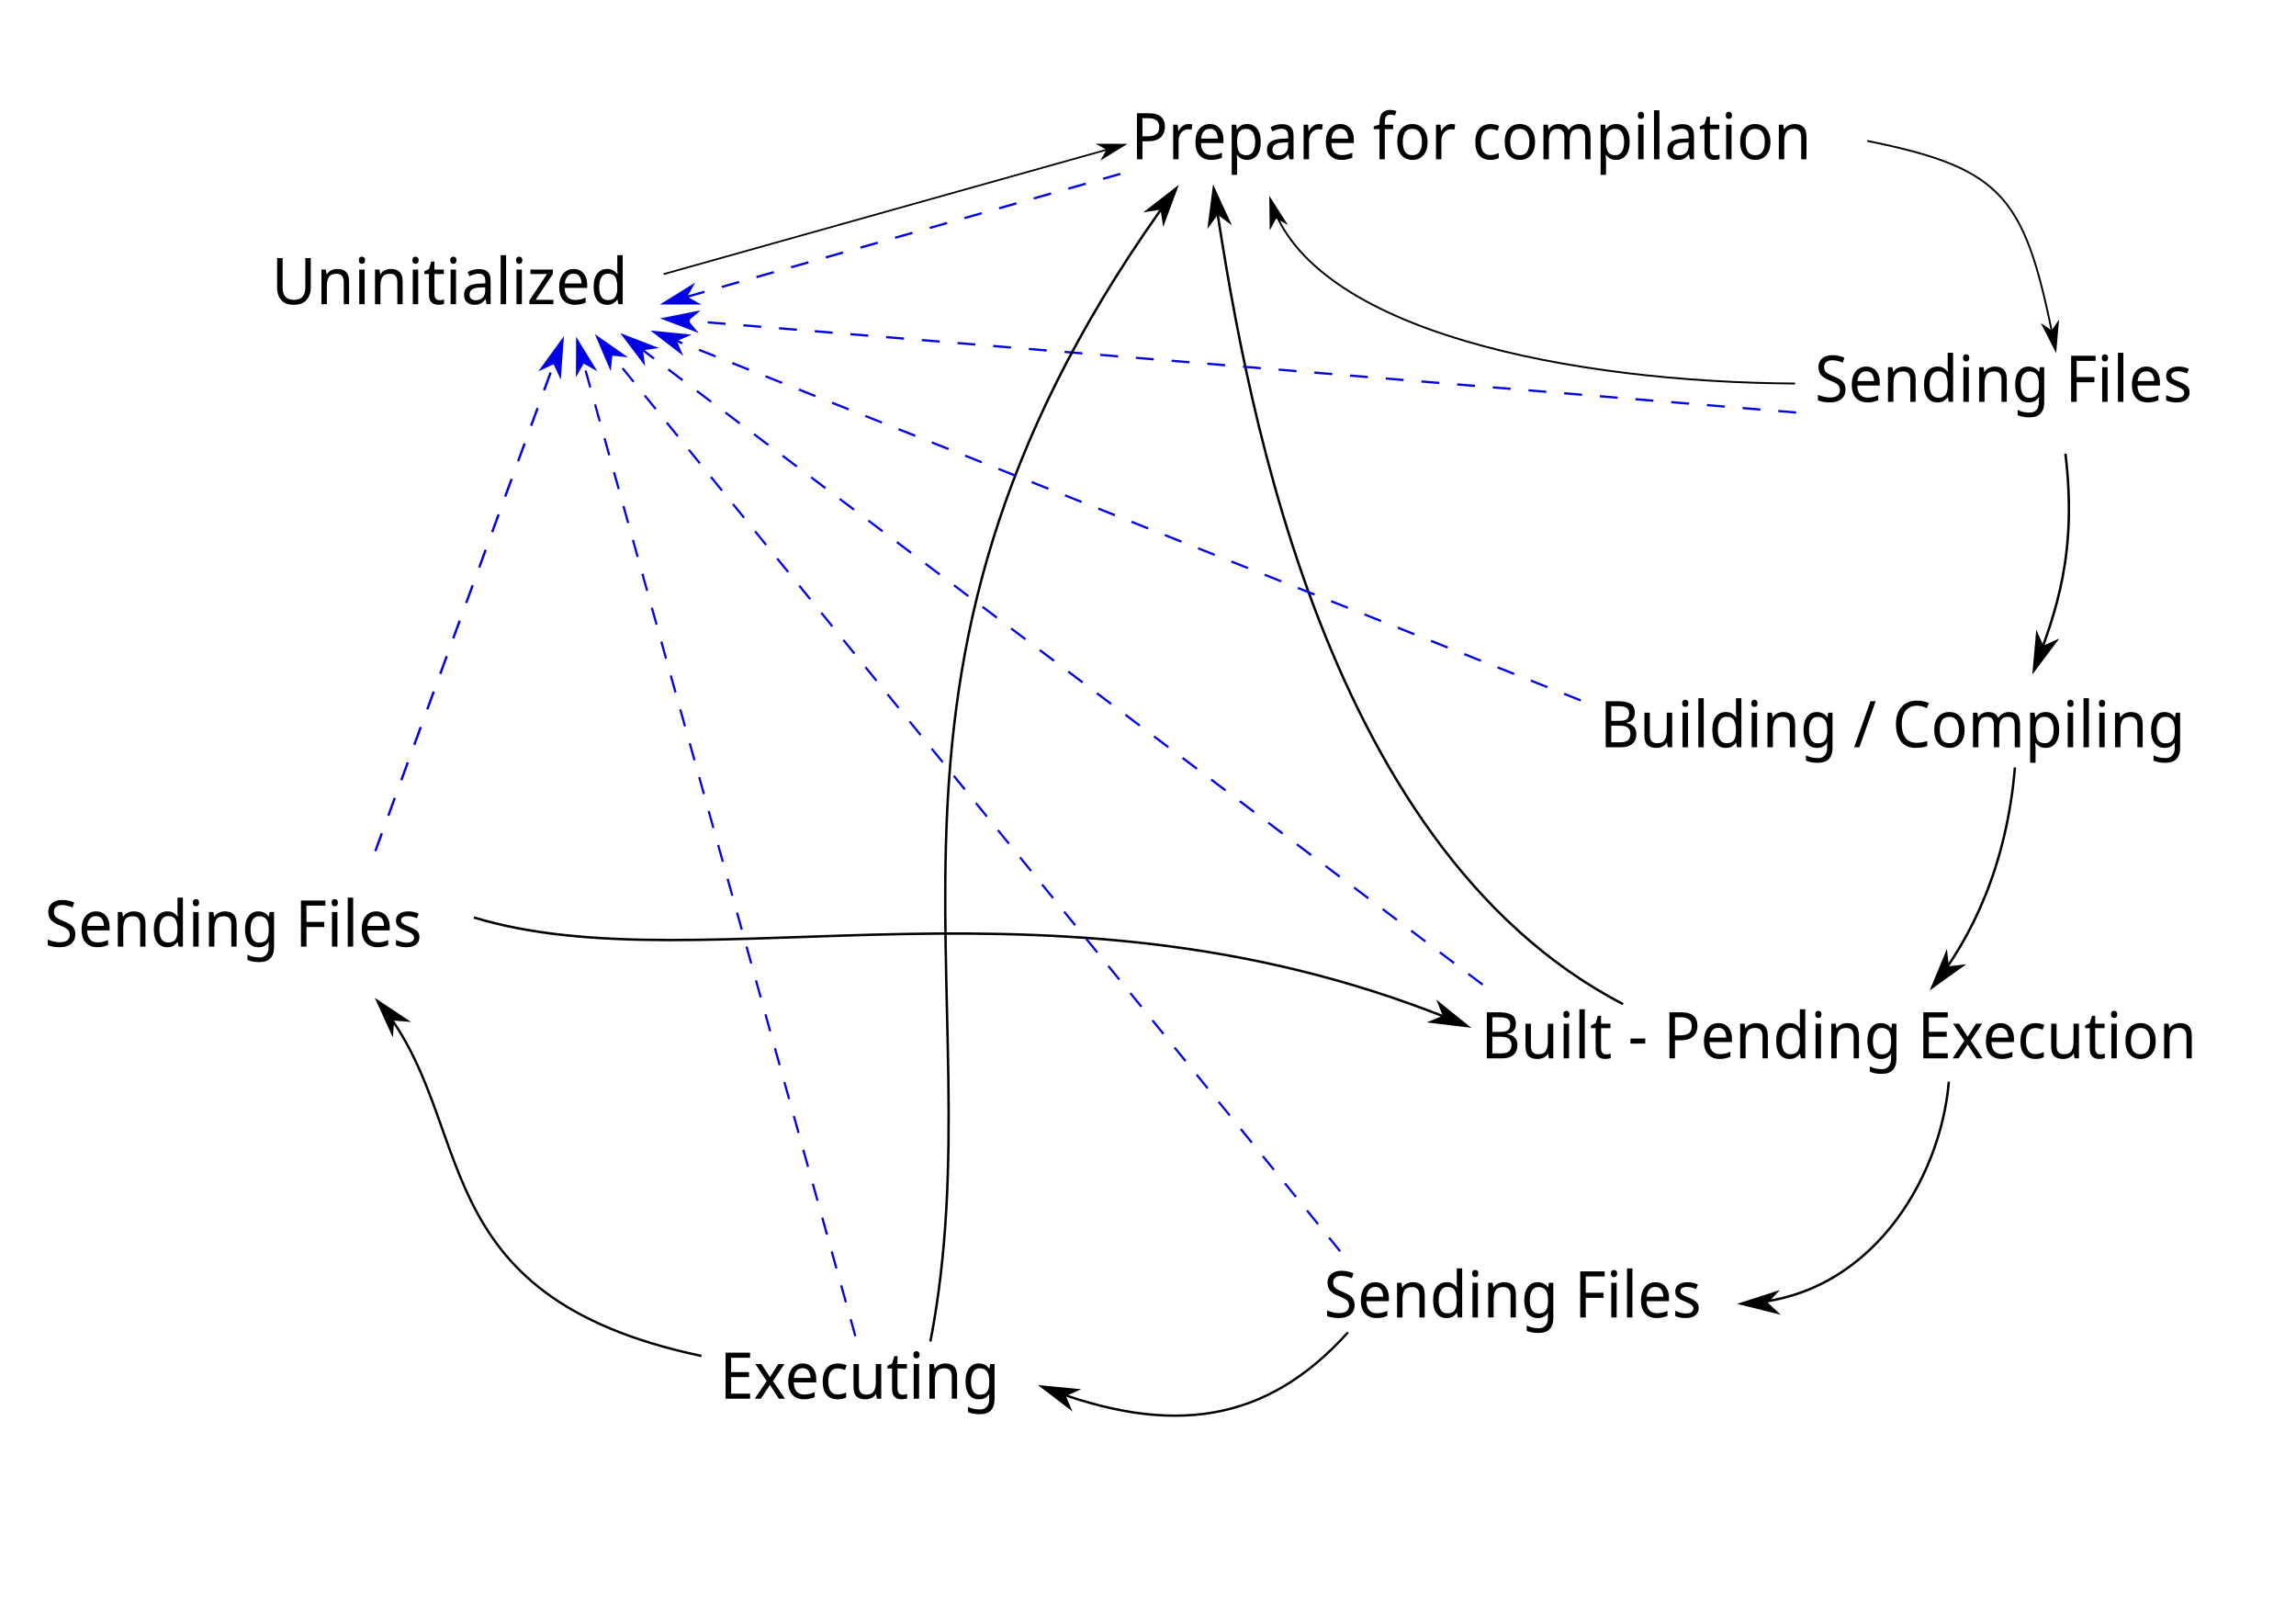
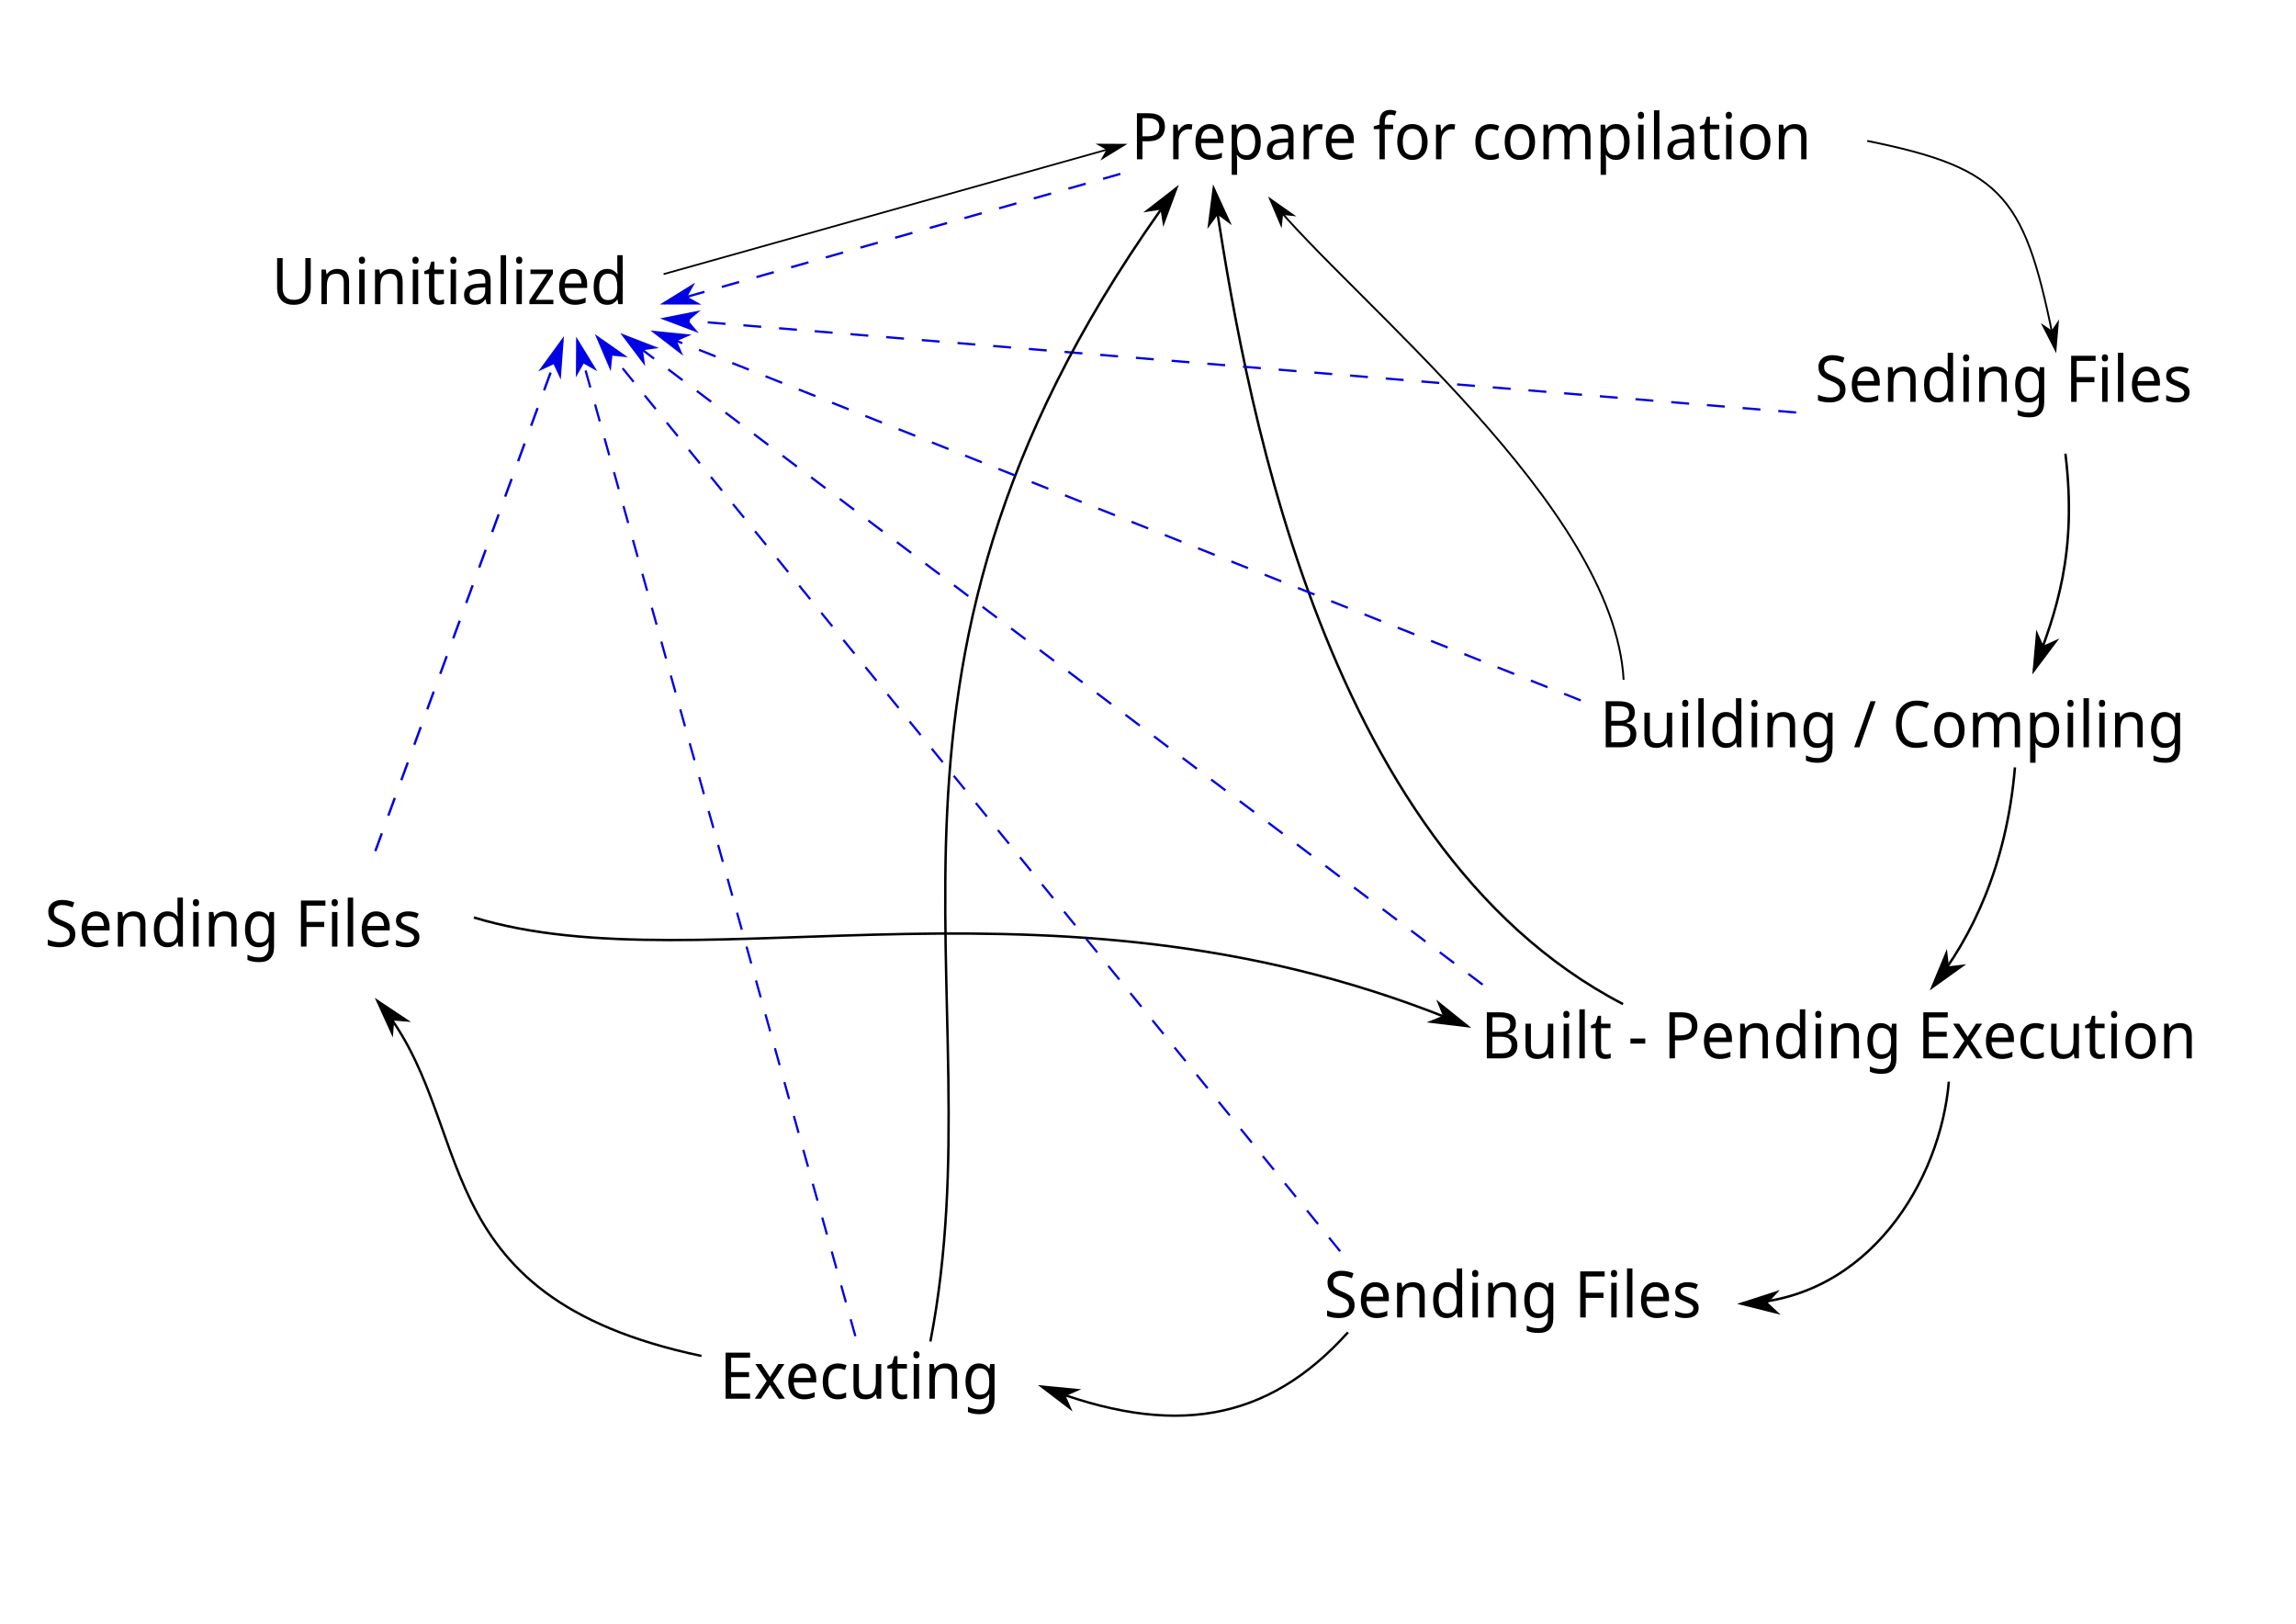
<svg xmlns="http://www.w3.org/2000/svg" width="297mm" height="210mm" viewBox="0 0 297 210" version="1.1" id="svg5">
  <defs id="defs2">
    <marker style="overflow:visible;" id="marker41550" refX="0.0" refY="0.0" orient="auto">
      <path transform="scale(0.8) rotate(180) translate(12.5,0)" style="fill-rule:evenodd;fill:context-stroke;stroke:context-stroke;stroke-width:1.0pt;" d="M 0.0,0.0 L 5.0,-5.0 L -12.5,0.0 L 5.0,5.0 L 0.0,0.0 z " id="path41548" />
    </marker>
    <marker style="overflow:visible;" id="Arrow1Lend" refX="0.0" refY="0.0" orient="auto">
      <path transform="scale(0.8) rotate(180) translate(12.5,0)" style="fill-rule:evenodd;fill:context-stroke;stroke:context-stroke;stroke-width:1.0pt;" d="M 0.0,0.0 L 5.0,-5.0 L -12.5,0.0 L 5.0,5.0 L 0.0,0.0 z " id="path41244" />
    </marker>
    <marker style="overflow:visible" id="Arrow1Lend-3" refX="0" refY="0" orient="auto">
      <path transform="matrix(-0.8,0,0,-0.8,-10,0)" style="fill:context-stroke;fill-rule:evenodd;stroke:context-stroke;stroke-width:1pt" d="M 0,0 5,-5 -12.5,0 5,5 Z" id="path41244-1" />
    </marker>
    <marker style="overflow:visible" id="Arrow1Lend-2" refX="0" refY="0" orient="auto">
      <path transform="matrix(-0.8,0,0,-0.8,-10,0)" style="fill:context-stroke;fill-rule:evenodd;stroke:context-stroke;stroke-width:1pt" d="M 0,0 5,-5 -12.5,0 5,5 Z" id="path41244-5" />
    </marker>
    <marker style="overflow:visible" id="Arrow1Lend-34" refX="0" refY="0" orient="auto">
      <path transform="matrix(-0.8,0,0,-0.8,-10,0)" style="fill:context-stroke;fill-rule:evenodd;stroke:context-stroke;stroke-width:1pt" d="M 0,0 5,-5 -12.5,0 5,5 Z" id="path41244-9" />
    </marker>
    <marker style="overflow:visible" id="Arrow1Lend-7" refX="0" refY="0" orient="auto">
      <path transform="matrix(-0.8,0,0,-0.8,-10,0)" style="fill:context-stroke;fill-rule:evenodd;stroke:context-stroke;stroke-width:1pt" d="M 0,0 5,-5 -12.5,0 5,5 Z" id="path41244-97" />
    </marker>
    <marker style="overflow:visible" id="marker41550-3" refX="0" refY="0" orient="auto">
      <path transform="matrix(-0.8,0,0,-0.8,-10,0)" style="fill:context-stroke;fill-rule:evenodd;stroke:context-stroke;stroke-width:1pt" d="M 0,0 5,-5 -12.5,0 5,5 Z" id="path41548-1" />
    </marker>
    <marker style="overflow:visible" id="Arrow1Lend-35" refX="0" refY="0" orient="auto">
      <path transform="matrix(-0.8,0,0,-0.8,-10,0)" style="fill:context-stroke;fill-rule:evenodd;stroke:context-stroke;stroke-width:1pt" d="M 0,0 5,-5 -12.5,0 5,5 Z" id="path41244-6" />
    </marker>
    <marker style="overflow:visible" id="Arrow1Lend-35-9" refX="0" refY="0" orient="auto">
      <path transform="matrix(-0.8,0,0,-0.8,-10,0)" style="fill:context-stroke;fill-rule:evenodd;stroke:context-stroke;stroke-width:1pt" d="M 0,0 5,-5 -12.5,0 5,5 Z" id="path41244-6-1" />
    </marker>
    <marker style="overflow:visible" id="Arrow1Lend-2-7" refX="0" refY="0" orient="auto">
      <path transform="matrix(-0.8,0,0,-0.8,-10,0)" style="fill:context-stroke;fill-rule:evenodd;stroke:context-stroke;stroke-width:1pt" d="M 0,0 5,-5 -12.5,0 5,5 Z" id="path41244-5-0" />
    </marker>
    <marker style="overflow:visible" id="Arrow1Lend-2-7-3" refX="0" refY="0" orient="auto">
      <path transform="matrix(-0.8,0,0,-0.8,-10,0)" style="fill:context-stroke;fill-rule:evenodd;stroke:context-stroke;stroke-width:1pt" d="M 0,0 5,-5 -12.5,0 5,5 Z" id="path41244-5-0-6" />
    </marker>
  </defs>
  <g id="layer1">
    <text xml:space="preserve" style="font-size:8.123px;line-height:1.25;font-family:sans-serif;stroke-width:0.305" x="36.091" y="38.295" id="text1442" transform="scale(0.9734543,1.02727)">
      <tspan id="tspan1440" style="font-size:8.123px;stroke-width:0.305" x="36.091" y="38.295">Uninitialized</tspan>
    </text>
    <text xml:space="preserve" style="font-size:8.123px;line-height:1.25;font-family:sans-serif;stroke-width:0.305" x="150.296" y="20.053" id="text13794" transform="scale(0.9734543,1.02727)">
      <tspan id="tspan13792" style="stroke-width:0.305" x="150.296" y="20.053">Prepare for compilation</tspan>
    </text>
    <text xml:space="preserve" style="font-size:8.123px;line-height:1.25;font-family:sans-serif;stroke-width:0.305" x="212.592" y="94.081" id="text16086" transform="scale(0.9734543,1.02727)">
      <tspan id="tspan16084" style="stroke-width:0.305" x="212.592" y="94.081">Building / Compiling</tspan>
    </text>
    <text xml:space="preserve" style="font-size:8.123px;line-height:1.25;font-family:sans-serif;stroke-width:0.305" x="196.793" y="133.247" id="text18102" transform="scale(0.9734543,1.02727)">
      <tspan id="tspan18100" style="stroke-width:0.305" x="196.793" y="133.247">Built - Pending Execution</tspan>
    </text>
    <text xml:space="preserve" style="font-size:8.123px;line-height:1.25;font-family:sans-serif;stroke-width:0.305" x="95.642" y="176.099" id="text20944" transform="scale(0.9734543,1.02727)">
      <tspan id="tspan20942" style="stroke-width:0.305" x="95.642" y="176.099">Executing</tspan>
    </text>
    <text xml:space="preserve" style="font-size:8.123px;line-height:1.25;font-family:sans-serif;stroke-width:0.305" x="5.928" y="119.178" id="text22370" transform="scale(0.9734543,1.02727)">
      <tspan id="tspan22368" style="stroke-width:0.305" x="5.928" y="119.178">Sending Files</tspan>
    </text>
    <text xml:space="preserve" style="font-size:8.123px;line-height:1.25;font-family:sans-serif;stroke-width:0.305" x="241.157" y="50.589" id="text22370-3" transform="scale(0.9734543,1.02727)">
      <tspan id="tspan22368-6" style="stroke-width:0.305" x="241.157" y="50.589">Sending Files</tspan>
    </text>
    <text xml:space="preserve" style="font-size:8.123px;line-height:1.25;font-family:sans-serif;stroke-width:0.305" x="175.922" y="165.867" id="text22370-3-7" transform="scale(0.9734543,1.02727)">
      <tspan id="tspan22368-6-5" style="stroke-width:0.305" x="175.922" y="165.867">Sending Files</tspan>
    </text>
    <path style="fill:none;stroke:#000000;stroke-width:0.223px;stroke-linecap:butt;stroke-linejoin:miter;stroke-opacity:1;marker-end:url(#Arrow1Lend)" d="M 85.84,35.455 145.428,18.724" id="path41157" />
    <path style="fill:none;stroke:#000000;stroke-width:0.237px;stroke-linecap:butt;stroke-linejoin:miter;stroke-opacity:1;marker-end:url(#Arrow1Lend)" d="m 241.538,18.224 c 17.971,3.627 20.491,7.331 24.351,27.009" id="path41542" />
    <path style="fill:none;stroke:#000000;stroke-width:0.315;stroke-linecap:butt;stroke-linejoin:miter;stroke-miterlimit:4;stroke-dasharray:none;stroke-opacity:1;marker-end:url(#Arrow1Lend)" d="m 267.173,58.678 c 1.556,12.846 -1.19,20.492 -4.063,27.985" id="path41544" />
    <path style="fill:none;stroke:#000000;stroke-width:0.315;stroke-linecap:butt;stroke-linejoin:miter;stroke-miterlimit:4;stroke-dasharray:none;stroke-opacity:1;marker-end:url(#Arrow1Lend-35)" d="m 260.643,99.253 c -1.069,12.716 -5.588,21.996 -10.649,28.371" id="path41544-2" />
    <path style="fill:none;stroke:#000000;stroke-width:0.315;stroke-linecap:butt;stroke-linejoin:miter;stroke-miterlimit:4;stroke-dasharray:none;stroke-opacity:1;marker-end:url(#Arrow1Lend-35-9)" d="m 252.093,139.899 c -1.069,12.716 -10.289,28.162 -26.788,28.711" id="path41544-2-2" />
    <path style="fill:none;stroke:#000000;stroke-width:0.305px;stroke-linecap:butt;stroke-linejoin:miter;stroke-opacity:1;marker-end:url(#marker41550)" d="m 174.369,172.313 c -10.449,11.625 -22.692,13.653 -39.559,7.04" id="path41546" />
    <path style="fill:none;stroke:#000000;stroke-width:0.315;stroke-linecap:butt;stroke-linejoin:miter;stroke-miterlimit:4;stroke-dasharray:none;stroke-opacity:1;marker-end:url(#marker41550)" d="M 209.951,129.865 C 170.121,109.205 160.624,48.112 157.008,24.436" id="path41558" />
    <path style="fill:none;stroke:#000000;stroke-width:0.305px;stroke-linecap:butt;stroke-linejoin:miter;stroke-opacity:1;marker-end:url(#Arrow1Lend)" d="M 90.737,175.37 C 53.882,167.605 62.094,145.03 48.862,129.503" id="path41560" />
    <path style="fill:none;stroke:#000000;stroke-width:0.315;stroke-linecap:butt;stroke-linejoin:miter;stroke-miterlimit:4;stroke-dasharray:none;stroke-opacity:1;marker-end:url(#Arrow1Lend)" d="m 61.3,118.663 c 29.918,9.086 76.006,-8.073 128.461,14.03" id="path41562" />
    <path style="fill:none;stroke:#0000e5;stroke-width:0.305;stroke-linecap:butt;stroke-linejoin:miter;stroke-miterlimit:4;stroke-dasharray:2.441, 2.441;stroke-dashoffset:0;stroke-opacity:1;marker-end:url(#Arrow1Lend)" d="M 48.552,110.074 72.744,44.032" id="path48063" />
    <path style="fill:none;stroke:#0000e5;stroke-width:0.284;stroke-linecap:butt;stroke-linejoin:miter;stroke-miterlimit:4;stroke-dasharray:2.275, 2.275;stroke-dashoffset:0;stroke-opacity:1;marker-end:url(#Arrow1Lend-7)" d="M 110.648,172.816 74.676,44.079" id="path48063-9" />
    <path style="fill:none;stroke:#0000e5;stroke-width:0.29;stroke-linecap:butt;stroke-linejoin:miter;stroke-miterlimit:4;stroke-dasharray:2.316, 2.316;stroke-dashoffset:0;stroke-opacity:1;marker-end:url(#Arrow1Lend-2)" d="M 232.338,53.349 85.938,41.226" id="path48063-3" />
    <path style="fill:none;stroke:#0000e5;stroke-width:0.291;stroke-linecap:butt;stroke-linejoin:miter;stroke-miterlimit:4;stroke-dasharray:2.33, 2.33;stroke-dashoffset:0;stroke-opacity:1;marker-end:url(#Arrow1Lend-3)" d="M 144.927,22.488 85.897,39.226" id="path48063-5" />
    <path style="fill:none;stroke:#0000e5;stroke-width:0.283;stroke-linecap:butt;stroke-linejoin:miter;stroke-miterlimit:4;stroke-dasharray:2.264, 2.264;stroke-dashoffset:0;stroke-opacity:1;marker-end:url(#Arrow1Lend-34)" d="M 173.35,161.829 77.292,43.637" id="path48063-37" />
-     <path style="fill:none;stroke:#000000;stroke-width:0.242;stroke-linecap:butt;stroke-linejoin:miter;stroke-miterlimit:4;stroke-dasharray:none;stroke-opacity:1;marker-end:url(#marker41550-3)" d="m 232.206,49.603 c -28.409,-0.156 -62.703,-6.556 -67.881,-23.825" id="path41558-1" />
+     <path style="fill:none;stroke:#000000;stroke-width:0.242;stroke-linecap:butt;stroke-linejoin:miter;stroke-miterlimit:4;stroke-dasharray:none;stroke-opacity:1;marker-end:url(#marker41550-3)" d="M 210.024,87.924 C 208.782,65.415 174.788,38.698 164.325,25.778" id="path41558-1" />
    <path style="fill:none;stroke:#000000;stroke-width:0.315;stroke-linecap:butt;stroke-linejoin:miter;stroke-miterlimit:4;stroke-dasharray:none;stroke-opacity:1;marker-end:url(#marker41550)" d="M 120.352,173.5 C 129.249,127.535 106.651,86.312 152.131,24.393" id="path935" />
    <path style="fill:none;stroke:#0000e5;stroke-width:0.29;stroke-linecap:butt;stroke-linejoin:miter;stroke-miterlimit:4;stroke-dasharray:2.316, 2.316;stroke-dashoffset:0;stroke-opacity:1;marker-end:url(#Arrow1Lend-2-7)" d="M 204.479,90.588 84.659,42.954" id="path48063-3-9" />
    <path style="fill:none;stroke:#0000e5;stroke-width:0.29;stroke-linecap:butt;stroke-linejoin:miter;stroke-miterlimit:4;stroke-dasharray:2.316, 2.316;stroke-dashoffset:0;stroke-opacity:1;marker-end:url(#Arrow1Lend-2-7-3)" d="M 191.784,127.346 80.682,43.419" id="path48063-3-9-0" />
  </g>
</svg>
